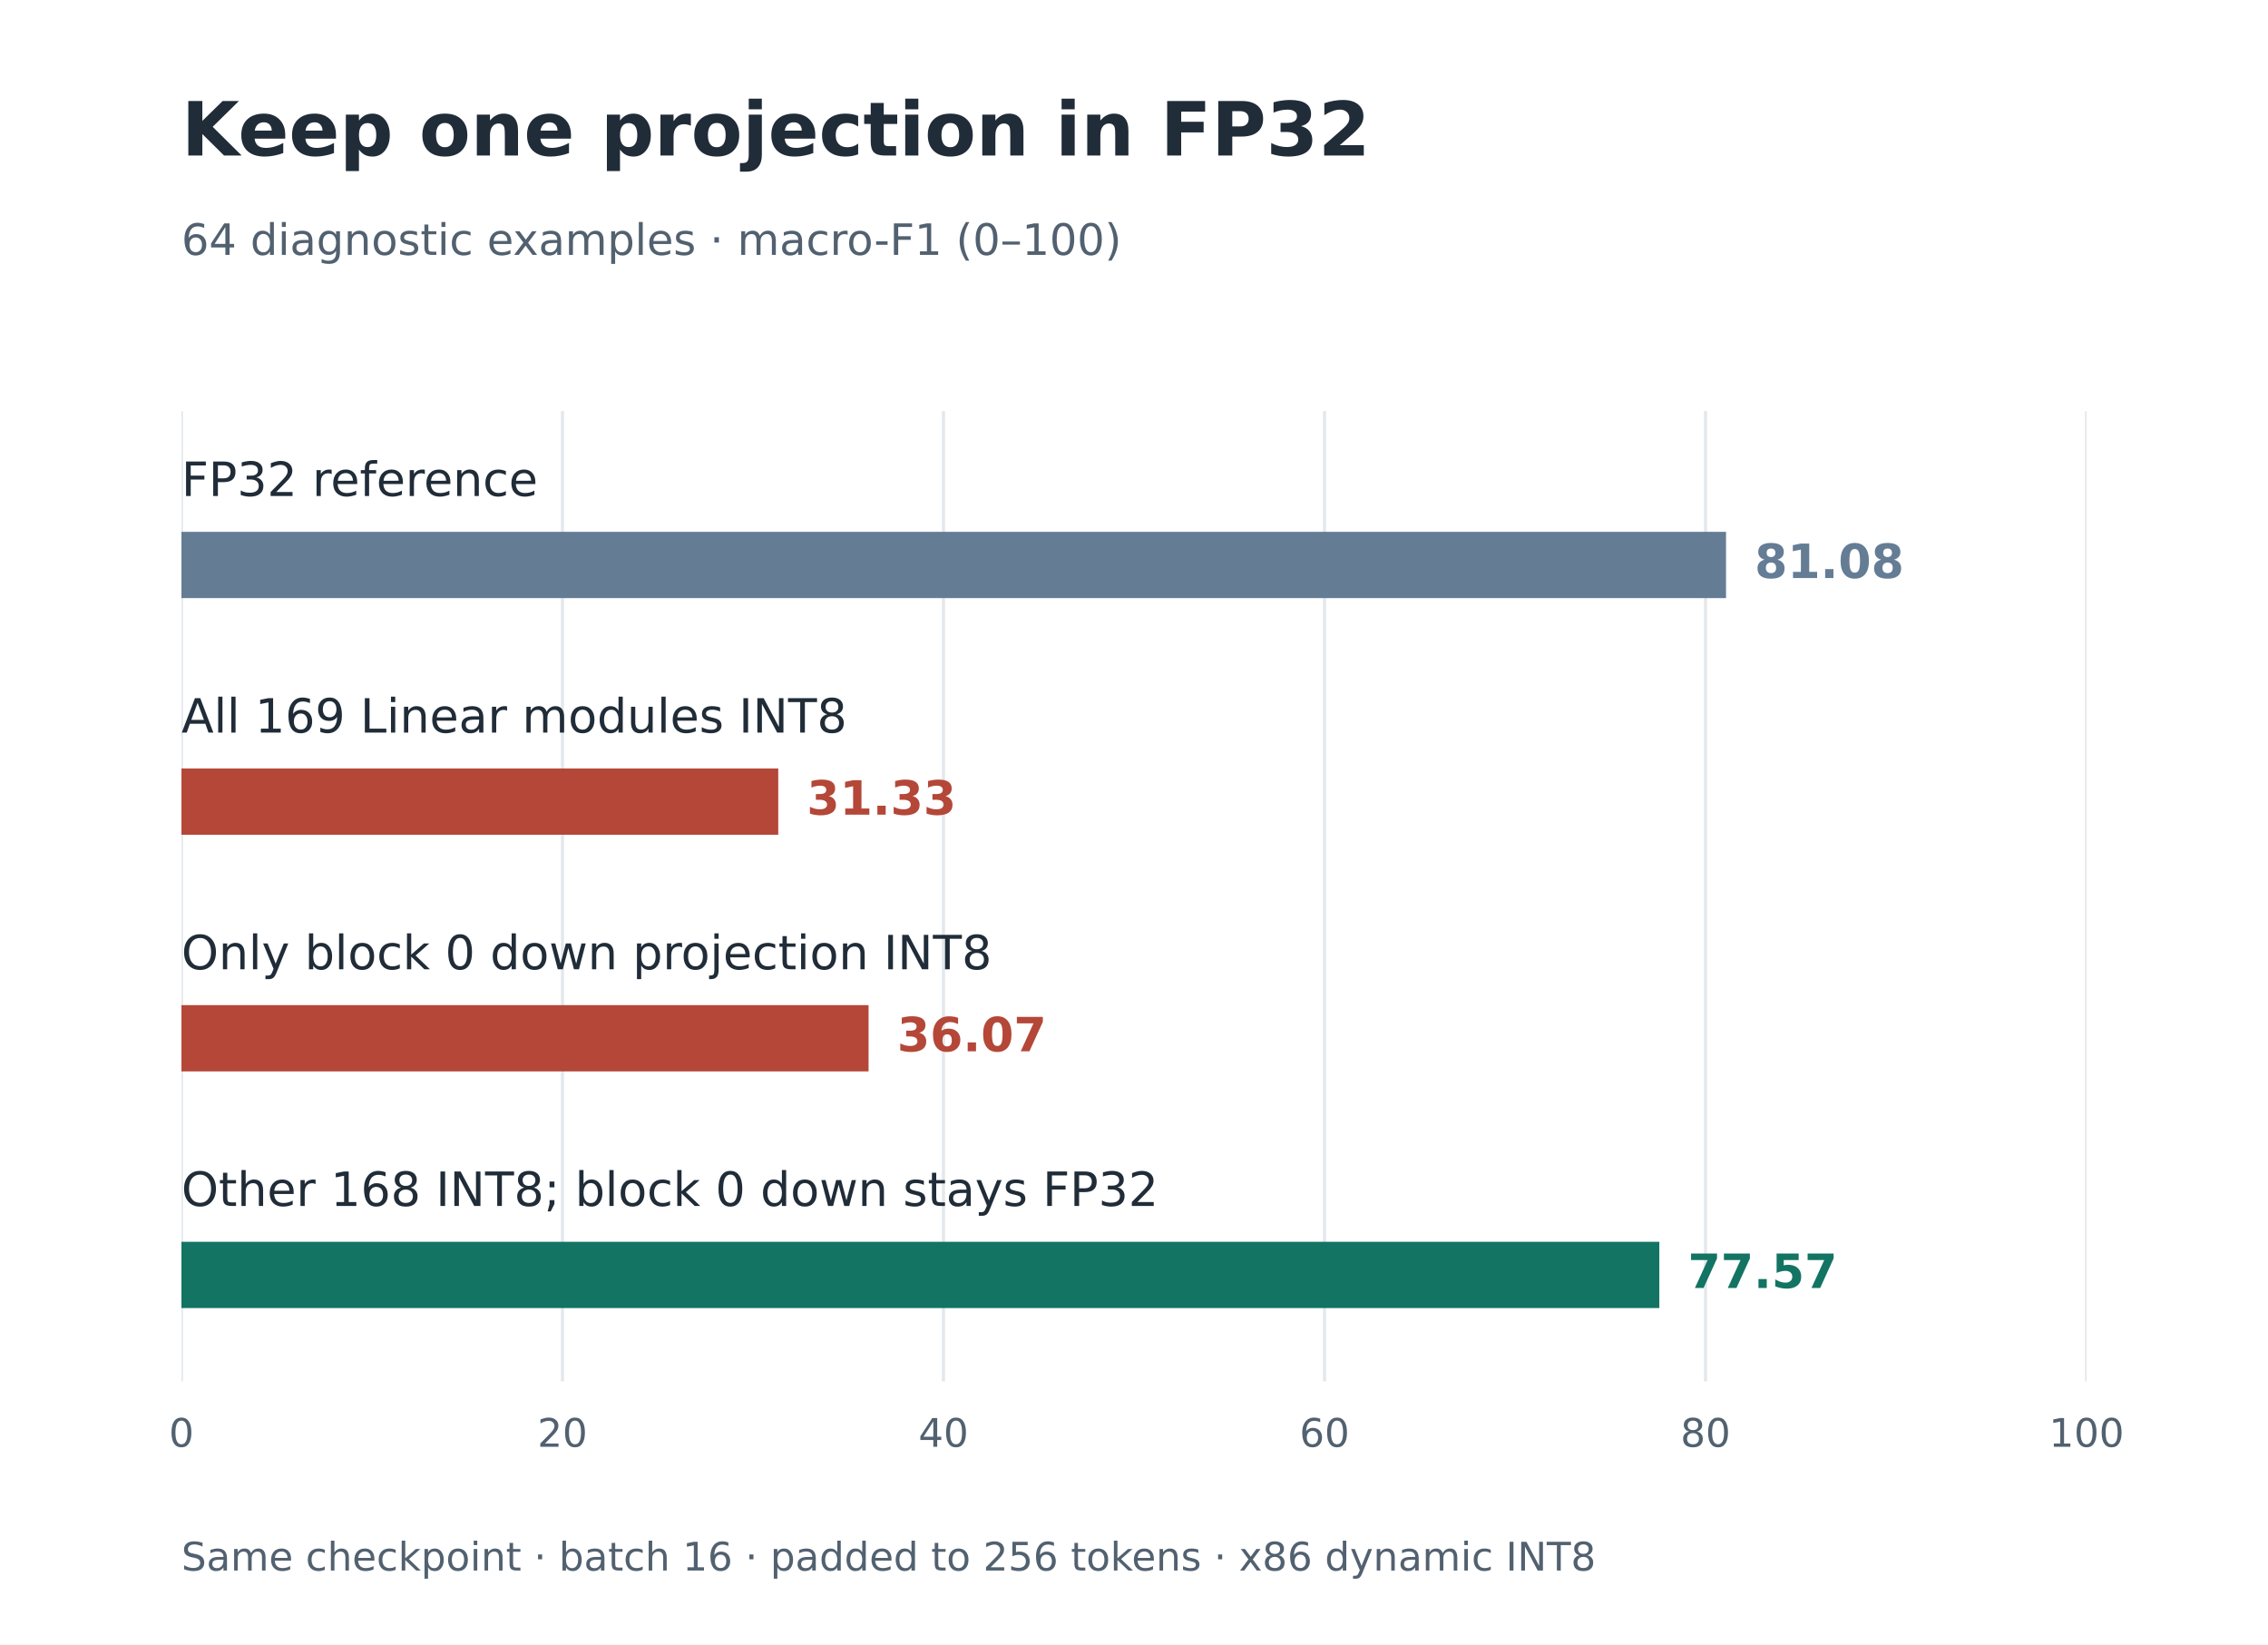
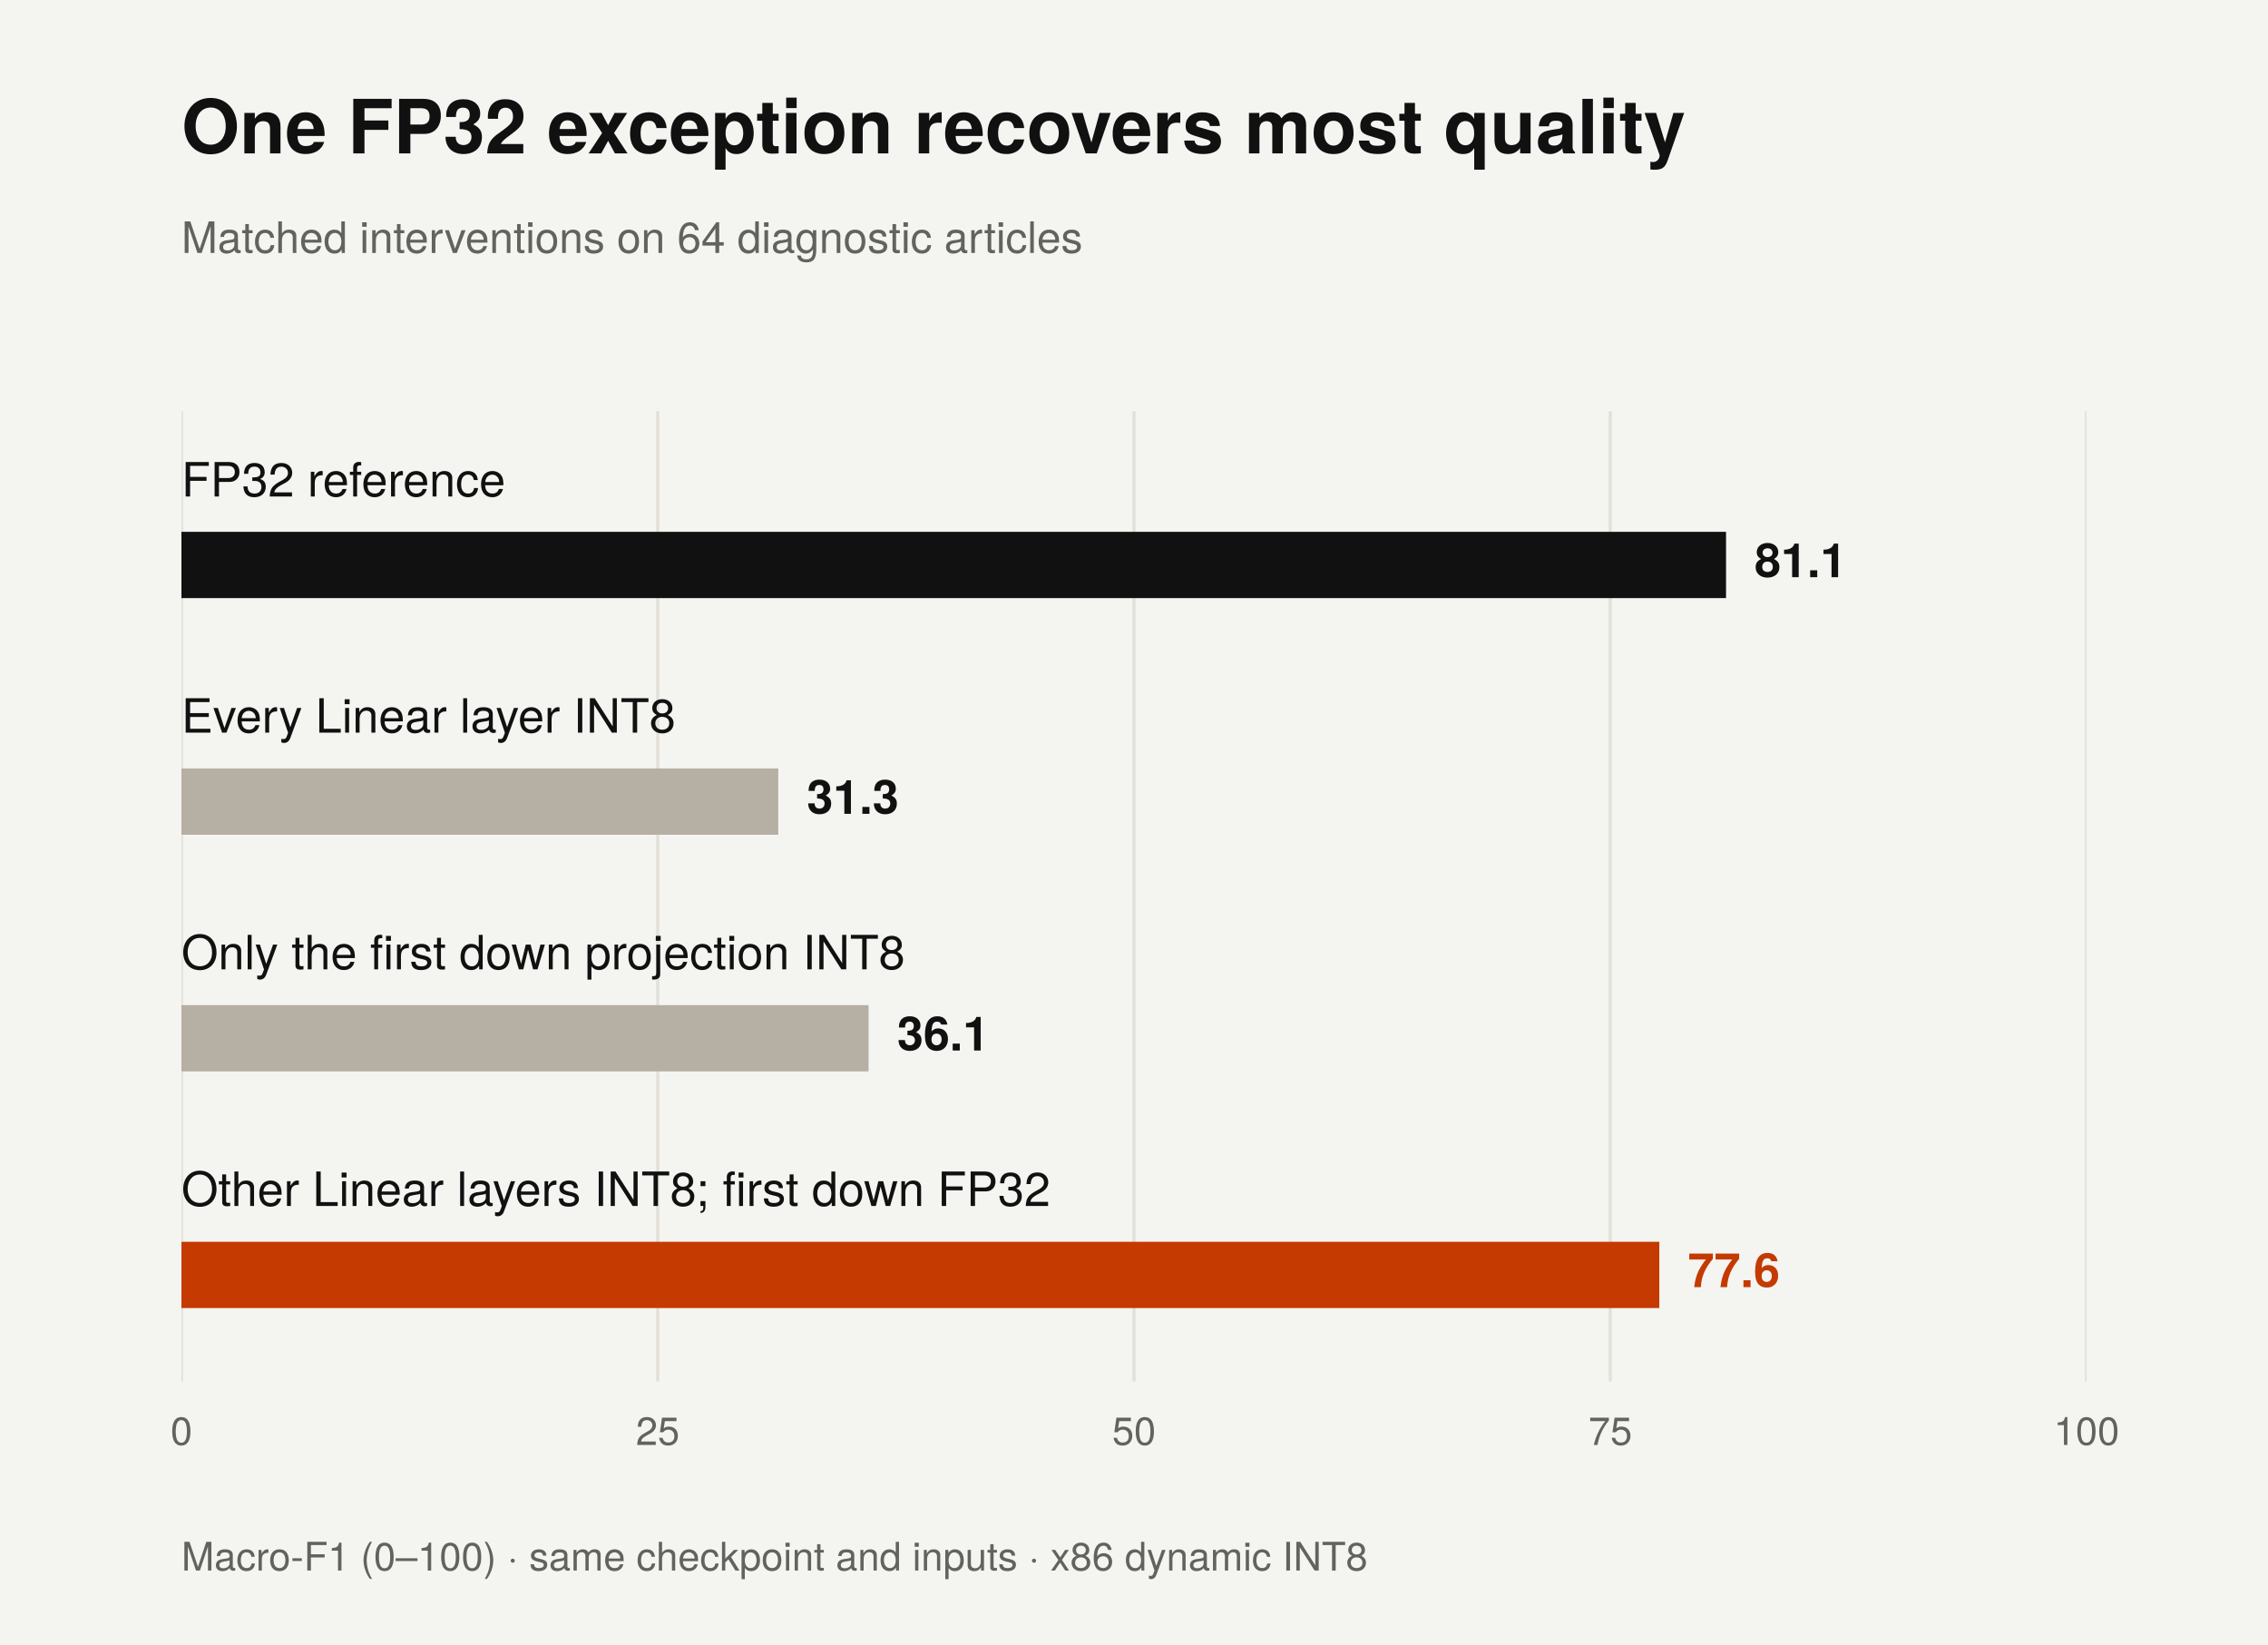
<svg xmlns="http://www.w3.org/2000/svg" width="576pt" height="417.6pt" viewBox="0 0 576 417.6" version="1.1">
  <defs>
    <style type="text/css">*{stroke-linejoin: round; stroke-linecap: butt}</style>
  </defs>
  <g id="figure_1">
    <g id="patch_1">
-       <path d="M 0 417.6  L 576 417.6  L 576 0  L 0 0  z " style="fill: #ffffff" />
+       <path d="M 0 417.6 L 576 417.6 L 576 0 L 0 0 z " style="fill: #f4f4f1" />
    </g>
    <g id="axes_1">
      <g id="patch_2">
-         <path d="M 46.08 350.784  L 529.92 350.784  L 529.92 104.4  L 46.08 104.4  z " style="fill: #ffffff" />
+         <path d="M 46.08 350.784 L 529.92 350.784 L 529.92 104.4 L 46.08 104.4 z " style="fill: #f4f4f1" />
      </g>
      <g id="matplotlib.axis_1">
        <g id="xtick_1">
          <g id="line2d_1">
-             <path d="M 46.08 350.784  L 46.08 104.4  " clip-path="url(#p6031d525c4)" style="fill: none; stroke: #e3e8ec; stroke-width: 0.8; stroke-linecap: square" />
+             <path d="M 46.08 350.784 L 46.08 104.4 " clip-path="url(#p9d0b24f031)" style="fill: none; stroke: #e2e0d8; stroke-width: 0.8; stroke-linecap: square" />
          </g>
          <g id="line2d_2" />
          <g id="text_1">
-             <text style="fill: #526170; font: 10px 'DejaVu Sans'; text-anchor: middle" x="46.08" y="367.382" transform="rotate(-0 46.08 367.3824)">0</text>
+             <text style="fill: #62625f; font: 10px 'Helvetica Neue'; text-anchor: middle" x="46.08" y="366.925" transform="rotate(-0 46.08 366.9246)">0</text>
          </g>
        </g>
        <g id="xtick_2">
          <g id="line2d_3">
-             <path d="M 142.848 350.784  L 142.848 104.4  " clip-path="url(#p6031d525c4)" style="fill: none; stroke: #e3e8ec; stroke-width: 0.8; stroke-linecap: square" />
+             <path d="M 167.04 350.784 L 167.04 104.4 " clip-path="url(#p9d0b24f031)" style="fill: none; stroke: #e2e0d8; stroke-width: 0.8; stroke-linecap: square" />
          </g>
          <g id="line2d_4" />
          <g id="text_2">
-             <text style="fill: #526170; font: 10px 'DejaVu Sans'; text-anchor: middle" x="142.848" y="367.382" transform="rotate(-0 142.848 367.3824)">20</text>
+             <text style="fill: #62625f; font: 10px 'Helvetica Neue'; text-anchor: middle" x="167.04" y="366.925" transform="rotate(-0 167.04 366.9246)">25</text>
          </g>
        </g>
        <g id="xtick_3">
          <g id="line2d_5">
-             <path d="M 239.616 350.784  L 239.616 104.4  " clip-path="url(#p6031d525c4)" style="fill: none; stroke: #e3e8ec; stroke-width: 0.8; stroke-linecap: square" />
+             <path d="M 288 350.784 L 288 104.4 " clip-path="url(#p9d0b24f031)" style="fill: none; stroke: #e2e0d8; stroke-width: 0.8; stroke-linecap: square" />
          </g>
          <g id="line2d_6" />
          <g id="text_3">
-             <text style="fill: #526170; font: 10px 'DejaVu Sans'; text-anchor: middle" x="239.616" y="367.382" transform="rotate(-0 239.616 367.3824)">40</text>
+             <text style="fill: #62625f; font: 10px 'Helvetica Neue'; text-anchor: middle" x="288" y="366.925" transform="rotate(-0 288 366.9246)">50</text>
          </g>
        </g>
        <g id="xtick_4">
          <g id="line2d_7">
-             <path d="M 336.384 350.784  L 336.384 104.4  " clip-path="url(#p6031d525c4)" style="fill: none; stroke: #e3e8ec; stroke-width: 0.8; stroke-linecap: square" />
+             <path d="M 408.96 350.784 L 408.96 104.4 " clip-path="url(#p9d0b24f031)" style="fill: none; stroke: #e2e0d8; stroke-width: 0.8; stroke-linecap: square" />
          </g>
          <g id="line2d_8" />
          <g id="text_4">
-             <text style="fill: #526170; font: 10px 'DejaVu Sans'; text-anchor: middle" x="336.384" y="367.382" transform="rotate(-0 336.384 367.3824)">60</text>
+             <text style="fill: #62625f; font: 10px 'Helvetica Neue'; text-anchor: middle" x="408.96" y="366.925" transform="rotate(-0 408.96 366.9246)">75</text>
          </g>
        </g>
        <g id="xtick_5">
          <g id="line2d_9">
-             <path d="M 433.152 350.784  L 433.152 104.4  " clip-path="url(#p6031d525c4)" style="fill: none; stroke: #e3e8ec; stroke-width: 0.8; stroke-linecap: square" />
+             <path d="M 529.92 350.784 L 529.92 104.4 " clip-path="url(#p9d0b24f031)" style="fill: none; stroke: #e2e0d8; stroke-width: 0.8; stroke-linecap: square" />
          </g>
          <g id="line2d_10" />
          <g id="text_5">
-             <text style="fill: #526170; font: 10px 'DejaVu Sans'; text-anchor: middle" x="433.152" y="367.382" transform="rotate(-0 433.152 367.3824)">80</text>
-           </g>
-         </g>
-         <g id="xtick_6">
-           <g id="line2d_11">
-             <path d="M 529.92 350.784  L 529.92 104.4  " clip-path="url(#p6031d525c4)" style="fill: none; stroke: #e3e8ec; stroke-width: 0.8; stroke-linecap: square" />
-           </g>
-           <g id="line2d_12" />
-           <g id="text_6">
-             <text style="fill: #526170; font: 10px 'DejaVu Sans'; text-anchor: middle" x="529.92" y="367.382" transform="rotate(-0 529.92 367.3824)">100</text>
+             <text style="fill: #62625f; font: 10px 'Helvetica Neue'; text-anchor: middle" x="529.92" y="366.925" transform="rotate(-0 529.92 366.9246)">100</text>
          </g>
        </g>
      </g>
      <g id="matplotlib.axis_2" />
      <g id="patch_3">
-         <path d="M 46.08 151.874  L 438.358 151.874  L 438.358 135.048  L 46.08 135.048  z " clip-path="url(#p6031d525c4)" style="fill: #647d95" />
+         <path d="M 46.08 151.874 L 438.358 151.874 L 438.358 135.048 L 46.08 135.048 z " clip-path="url(#p9d0b24f031)" style="fill: #111111" />
+       </g>
+       <g id="text_6">
+         <text style="fill: #111111; font: 12px 'Helvetica Neue'; text-anchor: start" x="46.08" y="126.073" transform="rotate(-0 46.08 126.0731)">FP32 reference</text>
      </g>
      <g id="text_7">
-         <text style="fill: #202c38; font: 12px 'DejaVu Sans'; text-anchor: start" x="46.08" y="125.942" transform="rotate(-0 46.08 125.9418)">FP32 reference</text>
+         <text style="fill: #111111; font: 700 12px 'Helvetica Neue'; text-anchor: start" x="445.615" y="146.563" transform="rotate(-0 445.6154 146.5631)">81.1</text>
+       </g>
+       <g id="patch_4">
+         <path d="M 46.08 211.968 L 197.65 211.968 L 197.65 195.141 L 46.08 195.141 z " clip-path="url(#p9d0b24f031)" style="fill: #b6afa4" />
      </g>
      <g id="text_8">
-         <text style="fill: #647d95; font: 700 12px 'DejaVu Sans'; text-anchor: start" x="445.615" y="146.772" transform="rotate(-0 445.6154 146.7721)">81.08</text>
-       </g>
-       <g id="patch_4">
-         <path d="M 46.08 211.968  L 197.65 211.968  L 197.65 195.141  L 46.08 195.141  z " clip-path="url(#p6031d525c4)" style="fill: #b44738" />
+         <text style="fill: #111111; font: 12px 'Helvetica Neue'; text-anchor: start" x="46.08" y="186.047" transform="rotate(-0 46.08 186.0467)">Every Linear layer INT8</text>
      </g>
      <g id="text_9">
-         <text style="fill: #202c38; font: 12px 'DejaVu Sans'; text-anchor: start" x="46.08" y="186.035" transform="rotate(-0 46.08 186.0355)">All 169 Linear modules INT8</text>
+         <text style="fill: #111111; font: 700 12px 'Helvetica Neue'; text-anchor: start" x="204.908" y="206.657" transform="rotate(-0 204.9079 206.6567)">31.3</text>
+       </g>
+       <g id="patch_5">
+         <path d="M 46.08 272.061 L 220.589 272.061 L 220.589 255.235 L 46.08 255.235 z " clip-path="url(#p9d0b24f031)" style="fill: #b6afa4" />
      </g>
      <g id="text_10">
-         <text style="fill: #b44738; font: 700 12px 'DejaVu Sans'; text-anchor: start" x="204.908" y="206.866" transform="rotate(-0 204.9079 206.8658)">31.33</text>
-       </g>
-       <g id="patch_5">
-         <path d="M 46.08 272.061  L 220.589 272.061  L 220.589 255.235  L 46.08 255.235  z " clip-path="url(#p6031d525c4)" style="fill: #b44738" />
+         <text style="fill: #111111; font: 12px 'Helvetica Neue'; text-anchor: start" x="46.08" y="246.14" transform="rotate(-0 46.08 246.1404)">Only the first down projection INT8</text>
      </g>
      <g id="text_11">
-         <text style="fill: #202c38; font: 12px 'DejaVu Sans'; text-anchor: start" x="46.08" y="246.129" transform="rotate(-0 46.08 246.1292)">Only block 0 down projection INT8</text>
+         <text style="fill: #111111; font: 700 12px 'Helvetica Neue'; text-anchor: start" x="227.847" y="266.75" transform="rotate(-0 227.847 266.7504)">36.1</text>
+       </g>
+       <g id="patch_6">
+         <path d="M 46.08 332.155 L 421.417 332.155 L 421.417 315.329 L 46.08 315.329 z " clip-path="url(#p9d0b24f031)" style="fill: #c43a00" />
      </g>
      <g id="text_12">
-         <text style="fill: #b44738; font: 700 12px 'DejaVu Sans'; text-anchor: start" x="227.847" y="266.959" transform="rotate(-0 227.847 266.9594)">36.07</text>
-       </g>
-       <g id="patch_6">
-         <path d="M 46.08 332.155  L 421.417 332.155  L 421.417 315.329  L 46.08 315.329  z " clip-path="url(#p6031d525c4)" style="fill: #137463" />
+         <text style="fill: #111111; font: 12px 'Helvetica Neue'; text-anchor: start" x="46.08" y="306.234" transform="rotate(-0 46.08 306.2341)">Other Linear layers INT8; first down FP32</text>
      </g>
      <g id="text_13">
-         <text style="fill: #202c38; font: 12px 'DejaVu Sans'; text-anchor: start" x="46.08" y="306.223" transform="rotate(-0 46.08 306.2228)">Other 168 INT8; block 0 down stays FP32</text>
-       </g>
-       <g id="text_14">
-         <text style="fill: #137463; font: 700 12px 'DejaVu Sans'; text-anchor: start" x="428.675" y="327.053" transform="rotate(-0 428.6751 327.0531)">77.57</text>
+         <text style="fill: #c43a00; font: 700 12px 'Helvetica Neue'; text-anchor: start" x="428.675" y="326.844" transform="rotate(-0 428.6751 326.844)">77.6</text>
      </g>
    </g>
+     <g id="text_14">
+       <text style="fill: #111111; font: 700 19px 'Helvetica Neue'; text-anchor: start" x="46.08" y="38.944" transform="rotate(-0 46.08 38.94381)">One FP32 exception recovers most quality</text>
+     </g>
    <g id="text_15">
-       <text style="fill: #202c38; font: 700 19px 'DejaVu Sans'; text-anchor: start" x="46.08" y="39.493" transform="rotate(-0 46.08 39.49303)">Keep one projection in FP32</text>
+       <text style="fill: #62625f; font: 11px 'Helvetica Neue'; text-anchor: start" x="46.08" y="64.231" transform="rotate(-0 46.08 64.23069)">Matched interventions on 64 diagnostic articles</text>
    </g>
    <g id="text_16">
-       <text style="fill: #526170; font: 11px 'DejaVu Sans'; text-anchor: start" x="46.08" y="64.734" transform="rotate(-0 46.08 64.73428)">64 diagnostic examples · macro-F1 (0–100)</text>
-     </g>
-     <g id="text_17">
-       <text style="fill: #526170; font: 10px 'DejaVu Sans'; text-anchor: start" x="46.08" y="398.808" transform="rotate(-0 46.08 398.808)">Same checkpoint · batch 16 · padded to 256 tokens · x86 dynamic INT8</text>
+       <text style="fill: #62625f; font: 10px 'Helvetica Neue'; text-anchor: start" x="46.08" y="398.808" transform="rotate(-0 46.08 398.808)">Macro-F1 (0–100) · same checkpoint and inputs · x86 dynamic INT8</text>
    </g>
  </g>
  <defs>
-     <clipPath id="p6031d525c4">
+     <clipPath id="p9d0b24f031">
      <rect x="46.08" y="104.4" width="483.84" height="246.384" />
    </clipPath>
  </defs>
</svg>
